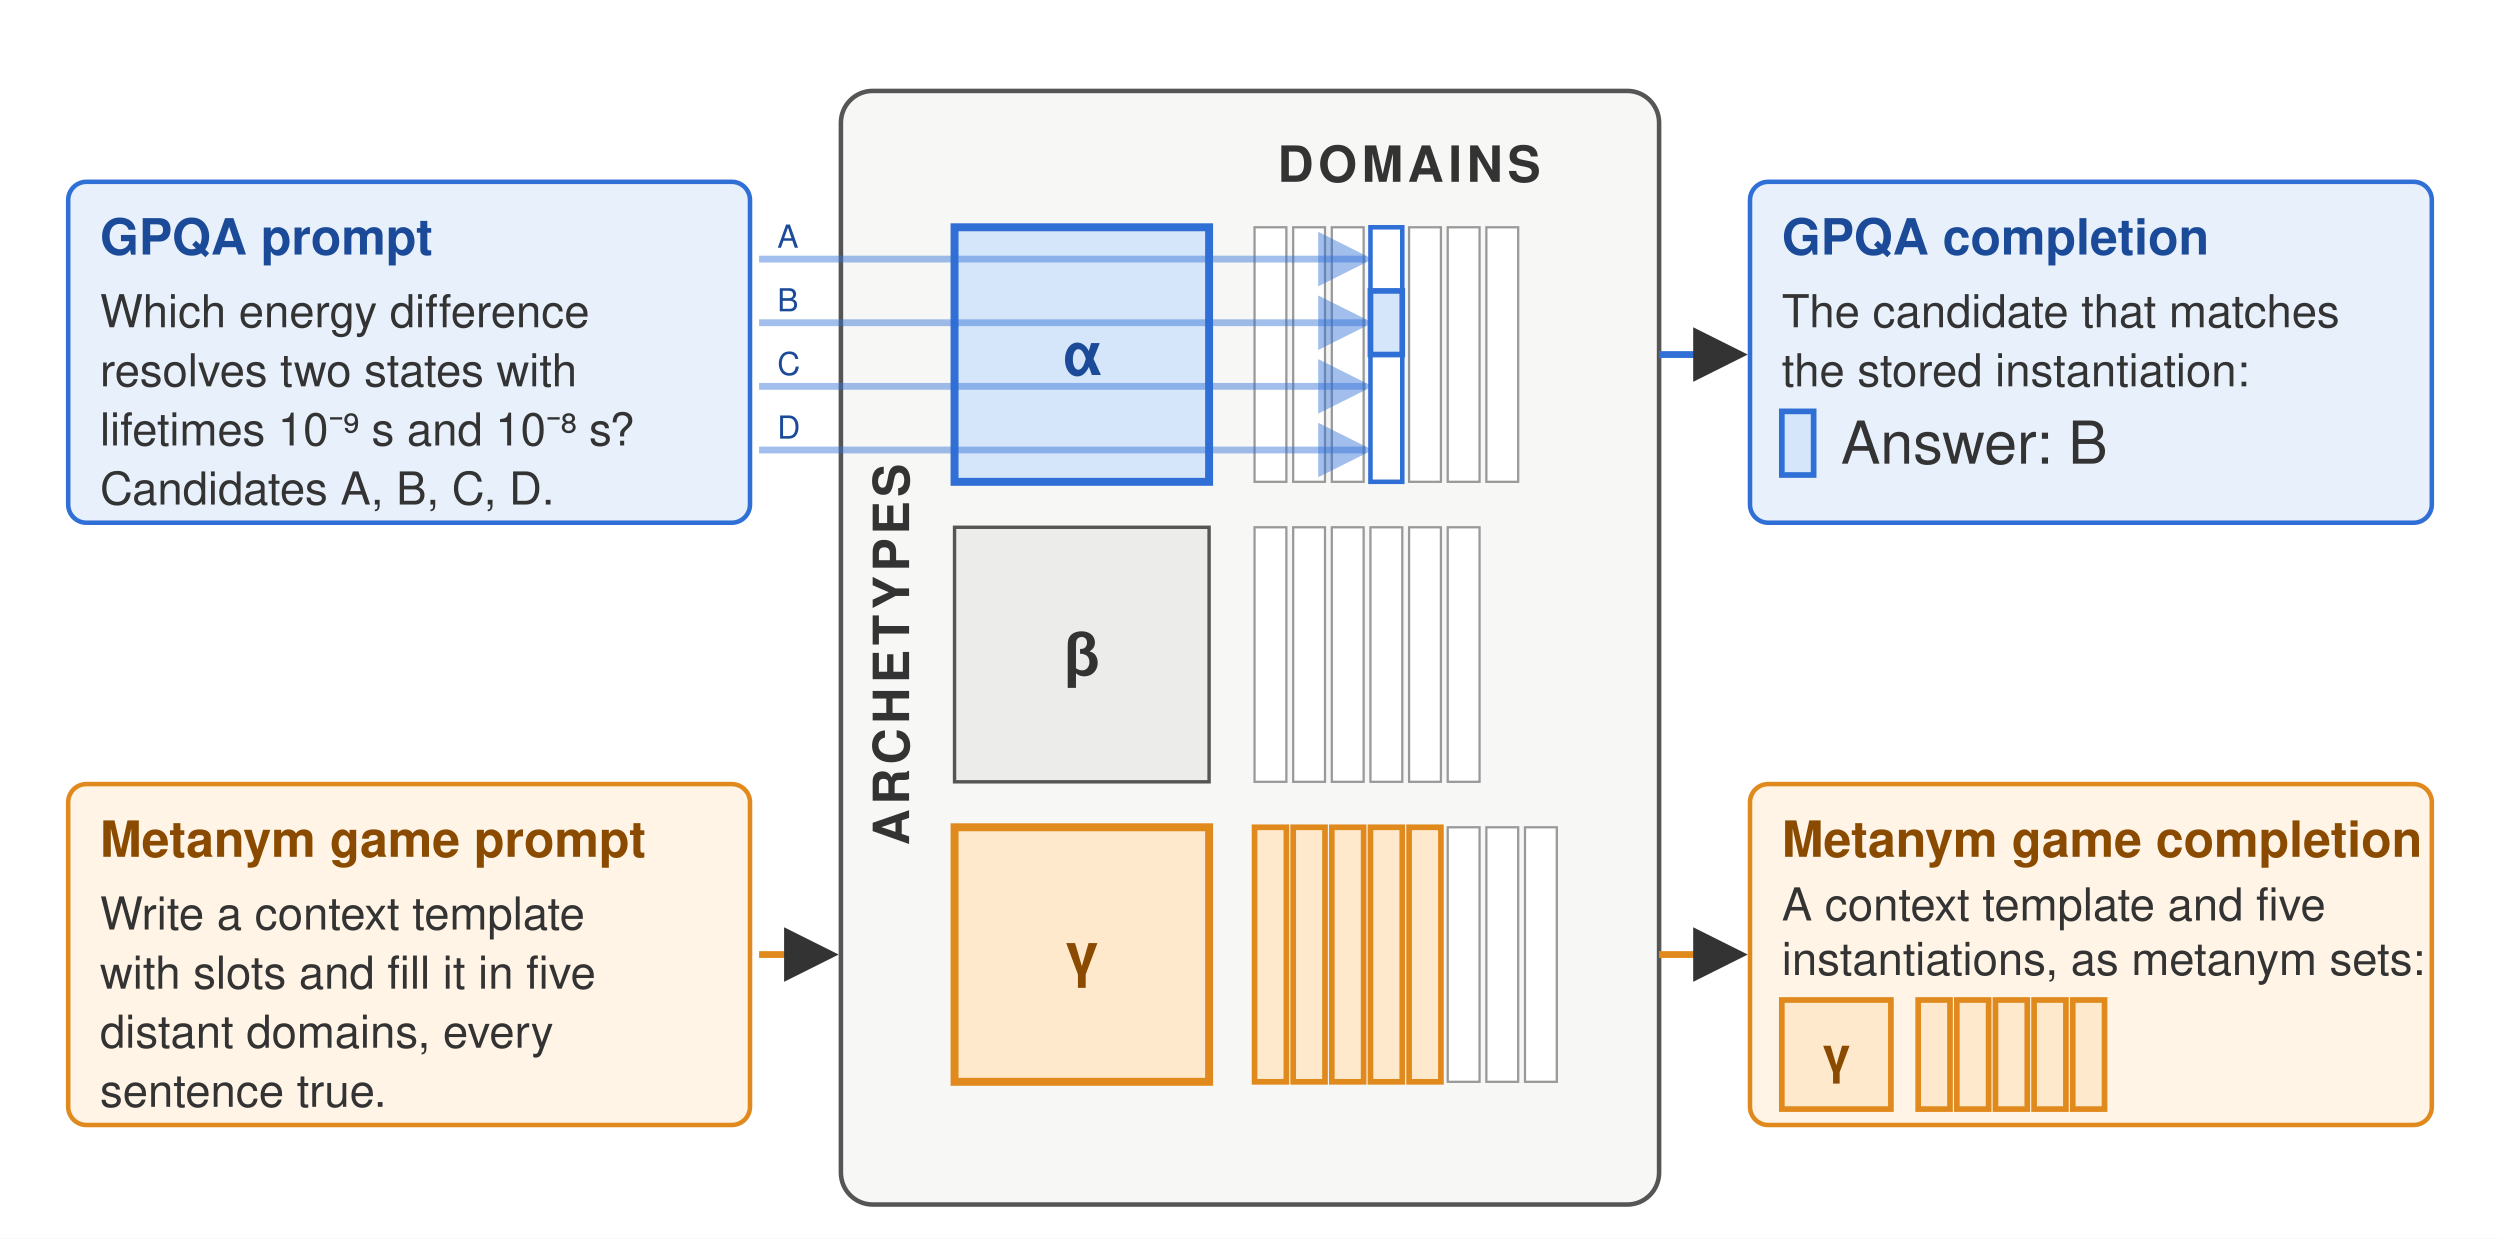
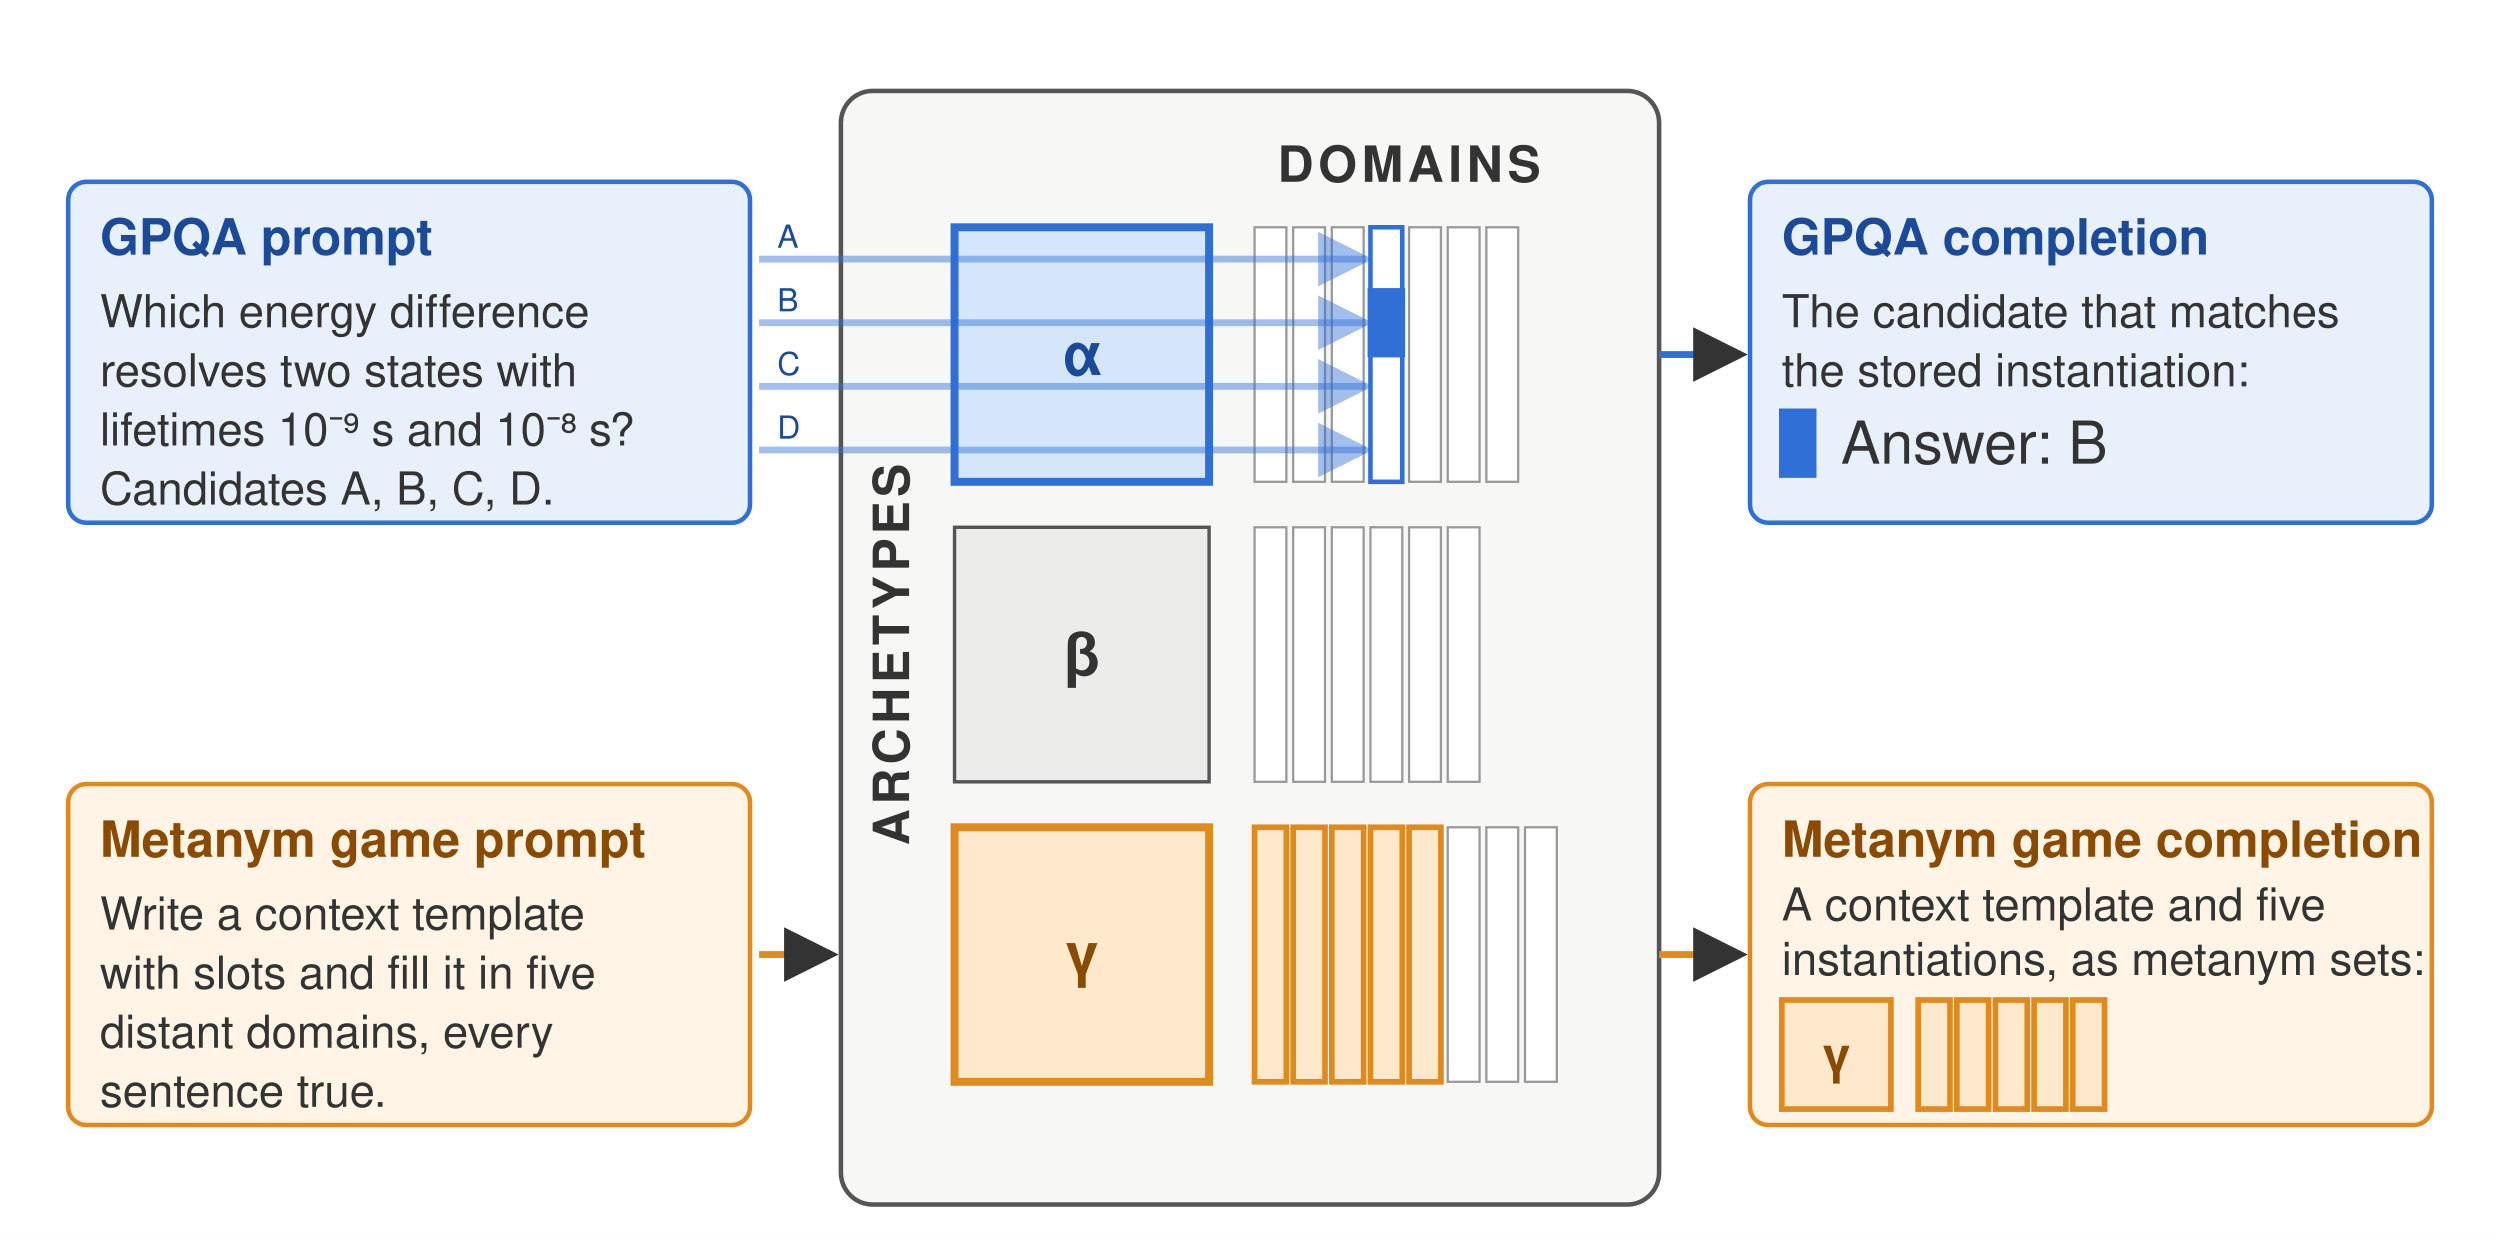
<svg xmlns="http://www.w3.org/2000/svg" width="1100" height="545" viewBox="0 0 1100 545" font-family="Helvetica, Arial, sans-serif" font-size="20">
  <defs>
    <marker id="arr" markerWidth="8" markerHeight="8" refX="7" refY="4" orient="auto">
      <path d="M0,0 L8,4 L0,8 z" fill="#333" />
    </marker>
    <marker id="arrO" markerWidth="8" markerHeight="8" refX="7" refY="4" orient="auto">
      <path d="M0,0 L8,4 L0,8 z" fill="#2f6fd6" fill-opacity="0.45" />
    </marker>
  </defs>
  <rect width="1100" height="545" fill="#ffffff" />
  <rect x="30" y="80" width="300" height="150" rx="8" fill="#e8f1fb" stroke="#2f6fd6" stroke-width="2" />
  <text x="44" y="112" font-size="22" font-weight="bold" fill="#1b4a99">GPQA prompt</text>
  <text x="44" y="144" fill="#333">Which energy difference</text>
  <text x="44" y="170" fill="#333">resolves two states with</text>
  <text x="44" y="196" fill="#333">lifetimes 10⁻⁹ s and 10⁻⁸ s?</text>
  <text x="44" y="222" fill="#333">Candidates A, B, C, D.</text>
  <rect x="30" y="345" width="300" height="150" rx="8" fill="#fff4e5" stroke="#e08a1e" stroke-width="2" />
  <text x="44" y="377" font-size="22" font-weight="bold" fill="#8a4b00">Metanym game prompt</text>
  <text x="44" y="409" fill="#333">Write a context template</text>
  <text x="44" y="435" fill="#333">with slots and fill it in five</text>
  <text x="44" y="461" fill="#333">distant domains, every</text>
  <text x="44" y="487" fill="#333">sentence true.</text>
  <path d="M334,420 L366,420" fill="none" stroke="#e08a1e" stroke-width="3" marker-end="url(#arr)" />
  <rect x="370" y="40" width="360" height="490" rx="14" fill="#f7f7f5" stroke="#555" stroke-width="2" />
  <text transform="translate(400,288) rotate(-90)" font-size="22" fill="#333" font-weight="bold" text-anchor="middle" letter-spacing="2">ARCHETYPES</text>
  <text x="620" y="80" font-size="22" fill="#333" font-weight="bold" text-anchor="middle" letter-spacing="2">DOMAINS</text>
  <rect x="420" y="100" width="112" height="112" fill="#d6e6fa" stroke="#2f6fd6" stroke-width="3.5" />
  <text x="476.0" y="165.0" font-size="26" font-weight="bold" fill="#1b4a99" text-anchor="middle">α</text>
  <rect x="552" y="100" width="14" height="112" fill="#ffffff" stroke="#999" stroke-width="1" />
  <rect x="569" y="100" width="14" height="112" fill="#ffffff" stroke="#999" stroke-width="1" />
  <rect x="586" y="100" width="14" height="112" fill="#ffffff" stroke="#999" stroke-width="1" />
  <rect x="603" y="100" width="14" height="112" fill="#ffffff" stroke="#2f6fd6" stroke-width="2" />
  <rect x="620" y="100" width="14" height="112" fill="#ffffff" stroke="#999" stroke-width="1" />
  <rect x="637" y="100" width="14" height="112" fill="#ffffff" stroke="#999" stroke-width="1" />
  <rect x="654" y="100" width="14" height="112" fill="#ffffff" stroke="#999" stroke-width="1" />
  <rect x="420" y="232" width="112" height="112" fill="#ececea" stroke="#555" stroke-width="1.5" />
  <text x="476.0" y="297.0" font-size="26" font-weight="bold" fill="#333" text-anchor="middle">β</text>
  <rect x="552" y="232" width="14" height="112" fill="#ffffff" stroke="#999" stroke-width="1" />
  <rect x="569" y="232" width="14" height="112" fill="#ffffff" stroke="#999" stroke-width="1" />
  <rect x="586" y="232" width="14" height="112" fill="#ffffff" stroke="#999" stroke-width="1" />
  <rect x="603" y="232" width="14" height="112" fill="#ffffff" stroke="#999" stroke-width="1" />
  <rect x="620" y="232" width="14" height="112" fill="#ffffff" stroke="#999" stroke-width="1" />
  <rect x="637" y="232" width="14" height="112" fill="#ffffff" stroke="#999" stroke-width="1" />
  <rect x="420" y="364" width="112" height="112" fill="#ffe9cc" stroke="#e08a1e" stroke-width="3.5" />
  <text x="476.0" y="429.0" font-size="26" font-weight="bold" fill="#8a4b00" text-anchor="middle">γ</text>
  <rect x="552" y="364" width="14" height="112" fill="#ffe9cc" stroke="#e08a1e" stroke-width="2.5" />
  <rect x="569" y="364" width="14" height="112" fill="#ffe9cc" stroke="#e08a1e" stroke-width="2.5" />
  <rect x="586" y="364" width="14" height="112" fill="#ffe9cc" stroke="#e08a1e" stroke-width="2.5" />
  <rect x="603" y="364" width="14" height="112" fill="#ffe9cc" stroke="#e08a1e" stroke-width="2.5" />
  <rect x="620" y="364" width="14" height="112" fill="#ffe9cc" stroke="#e08a1e" stroke-width="2.5" />
  <rect x="637" y="364" width="14" height="112" fill="#ffffff" stroke="#999" stroke-width="1" />
  <rect x="654" y="364" width="14" height="112" fill="#ffffff" stroke="#999" stroke-width="1" />
  <rect x="671" y="364" width="14" height="112" fill="#ffffff" stroke="#999" stroke-width="1" />
  <path d="M334,114 L601,114" fill="none" stroke="#2f6fd6" stroke-opacity="0.45" stroke-width="3" marker-end="url(#arrO)" />
  <text x="342" y="109" font-size="14" fill="#1b4a99">A</text>
  <path d="M334,142 L601,142" fill="none" stroke="#2f6fd6" stroke-opacity="0.45" stroke-width="3" marker-end="url(#arrO)" />
  <text x="342" y="137" font-size="14" fill="#1b4a99">B</text>
  <path d="M334,170 L601,170" fill="none" stroke="#2f6fd6" stroke-opacity="0.45" stroke-width="3" marker-end="url(#arrO)" />
  <text x="342" y="165" font-size="14" fill="#1b4a99">C</text>
  <path d="M334,198 L601,198" fill="none" stroke="#2f6fd6" stroke-opacity="0.45" stroke-width="3" marker-end="url(#arrO)" />
  <text x="342" y="193" font-size="14" fill="#1b4a99">D</text>
-   <rect x="603" y="128" width="14" height="28" fill="#d6e6fa" stroke="#2f6fd6" stroke-width="2.5" />
+   <rect x="603" y="128" width="14" height="28" fill="#2f6fd6" stroke="#2f6fd6" stroke-width="2.5" />
  <path d="M730,156 L766,156" fill="none" stroke="#2f6fd6" stroke-width="3" marker-end="url(#arr)" />
  <rect x="770" y="80" width="300" height="150" rx="8" fill="#e8f1fb" stroke="#2f6fd6" stroke-width="2" />
  <text x="784" y="112" font-size="22" font-weight="bold" fill="#1b4a99">GPQA completion</text>
  <text x="784" y="144" fill="#333">The candidate that matches</text>
  <text x="784" y="170" fill="#333">the stored instantiation:</text>
-   <rect x="784" y="181" width="14" height="28" fill="#d6e6fa" stroke="#2f6fd6" stroke-width="2.5" />
+   <rect x="784" y="181" width="14" height="28" fill="#2f6fd6" stroke="#2f6fd6" stroke-width="2.5" />
  <text x="810" y="204" font-size="26" fill="#333">Answer: B</text>
  <path d="M730,420 L766,420" fill="none" stroke="#e08a1e" stroke-width="3" marker-end="url(#arr)" />
  <rect x="770" y="345" width="300" height="150" rx="8" fill="#fff4e5" stroke="#e08a1e" stroke-width="2" />
  <text x="784" y="377" font-size="22" font-weight="bold" fill="#8a4b00">Metanym game completion</text>
  <text x="784" y="405" fill="#333">A context template and five</text>
  <text x="784" y="429" fill="#333">instantiations, as metanym sets:</text>
  <rect x="784" y="440" width="48" height="48" fill="#ffe9cc" stroke="#e08a1e" stroke-width="2.5" />
  <text x="808.0" y="472.0" font-size="22" font-weight="bold" fill="#8a4b00" text-anchor="middle">γ</text>
  <rect x="844" y="440" width="14" height="48" fill="#ffe9cc" stroke="#e08a1e" stroke-width="2.5" />
  <rect x="861" y="440" width="14" height="48" fill="#ffe9cc" stroke="#e08a1e" stroke-width="2.5" />
  <rect x="878" y="440" width="14" height="48" fill="#ffe9cc" stroke="#e08a1e" stroke-width="2.5" />
  <rect x="895" y="440" width="14" height="48" fill="#ffe9cc" stroke="#e08a1e" stroke-width="2.5" />
  <rect x="912" y="440" width="14" height="48" fill="#ffe9cc" stroke="#e08a1e" stroke-width="2.5" />
</svg>
